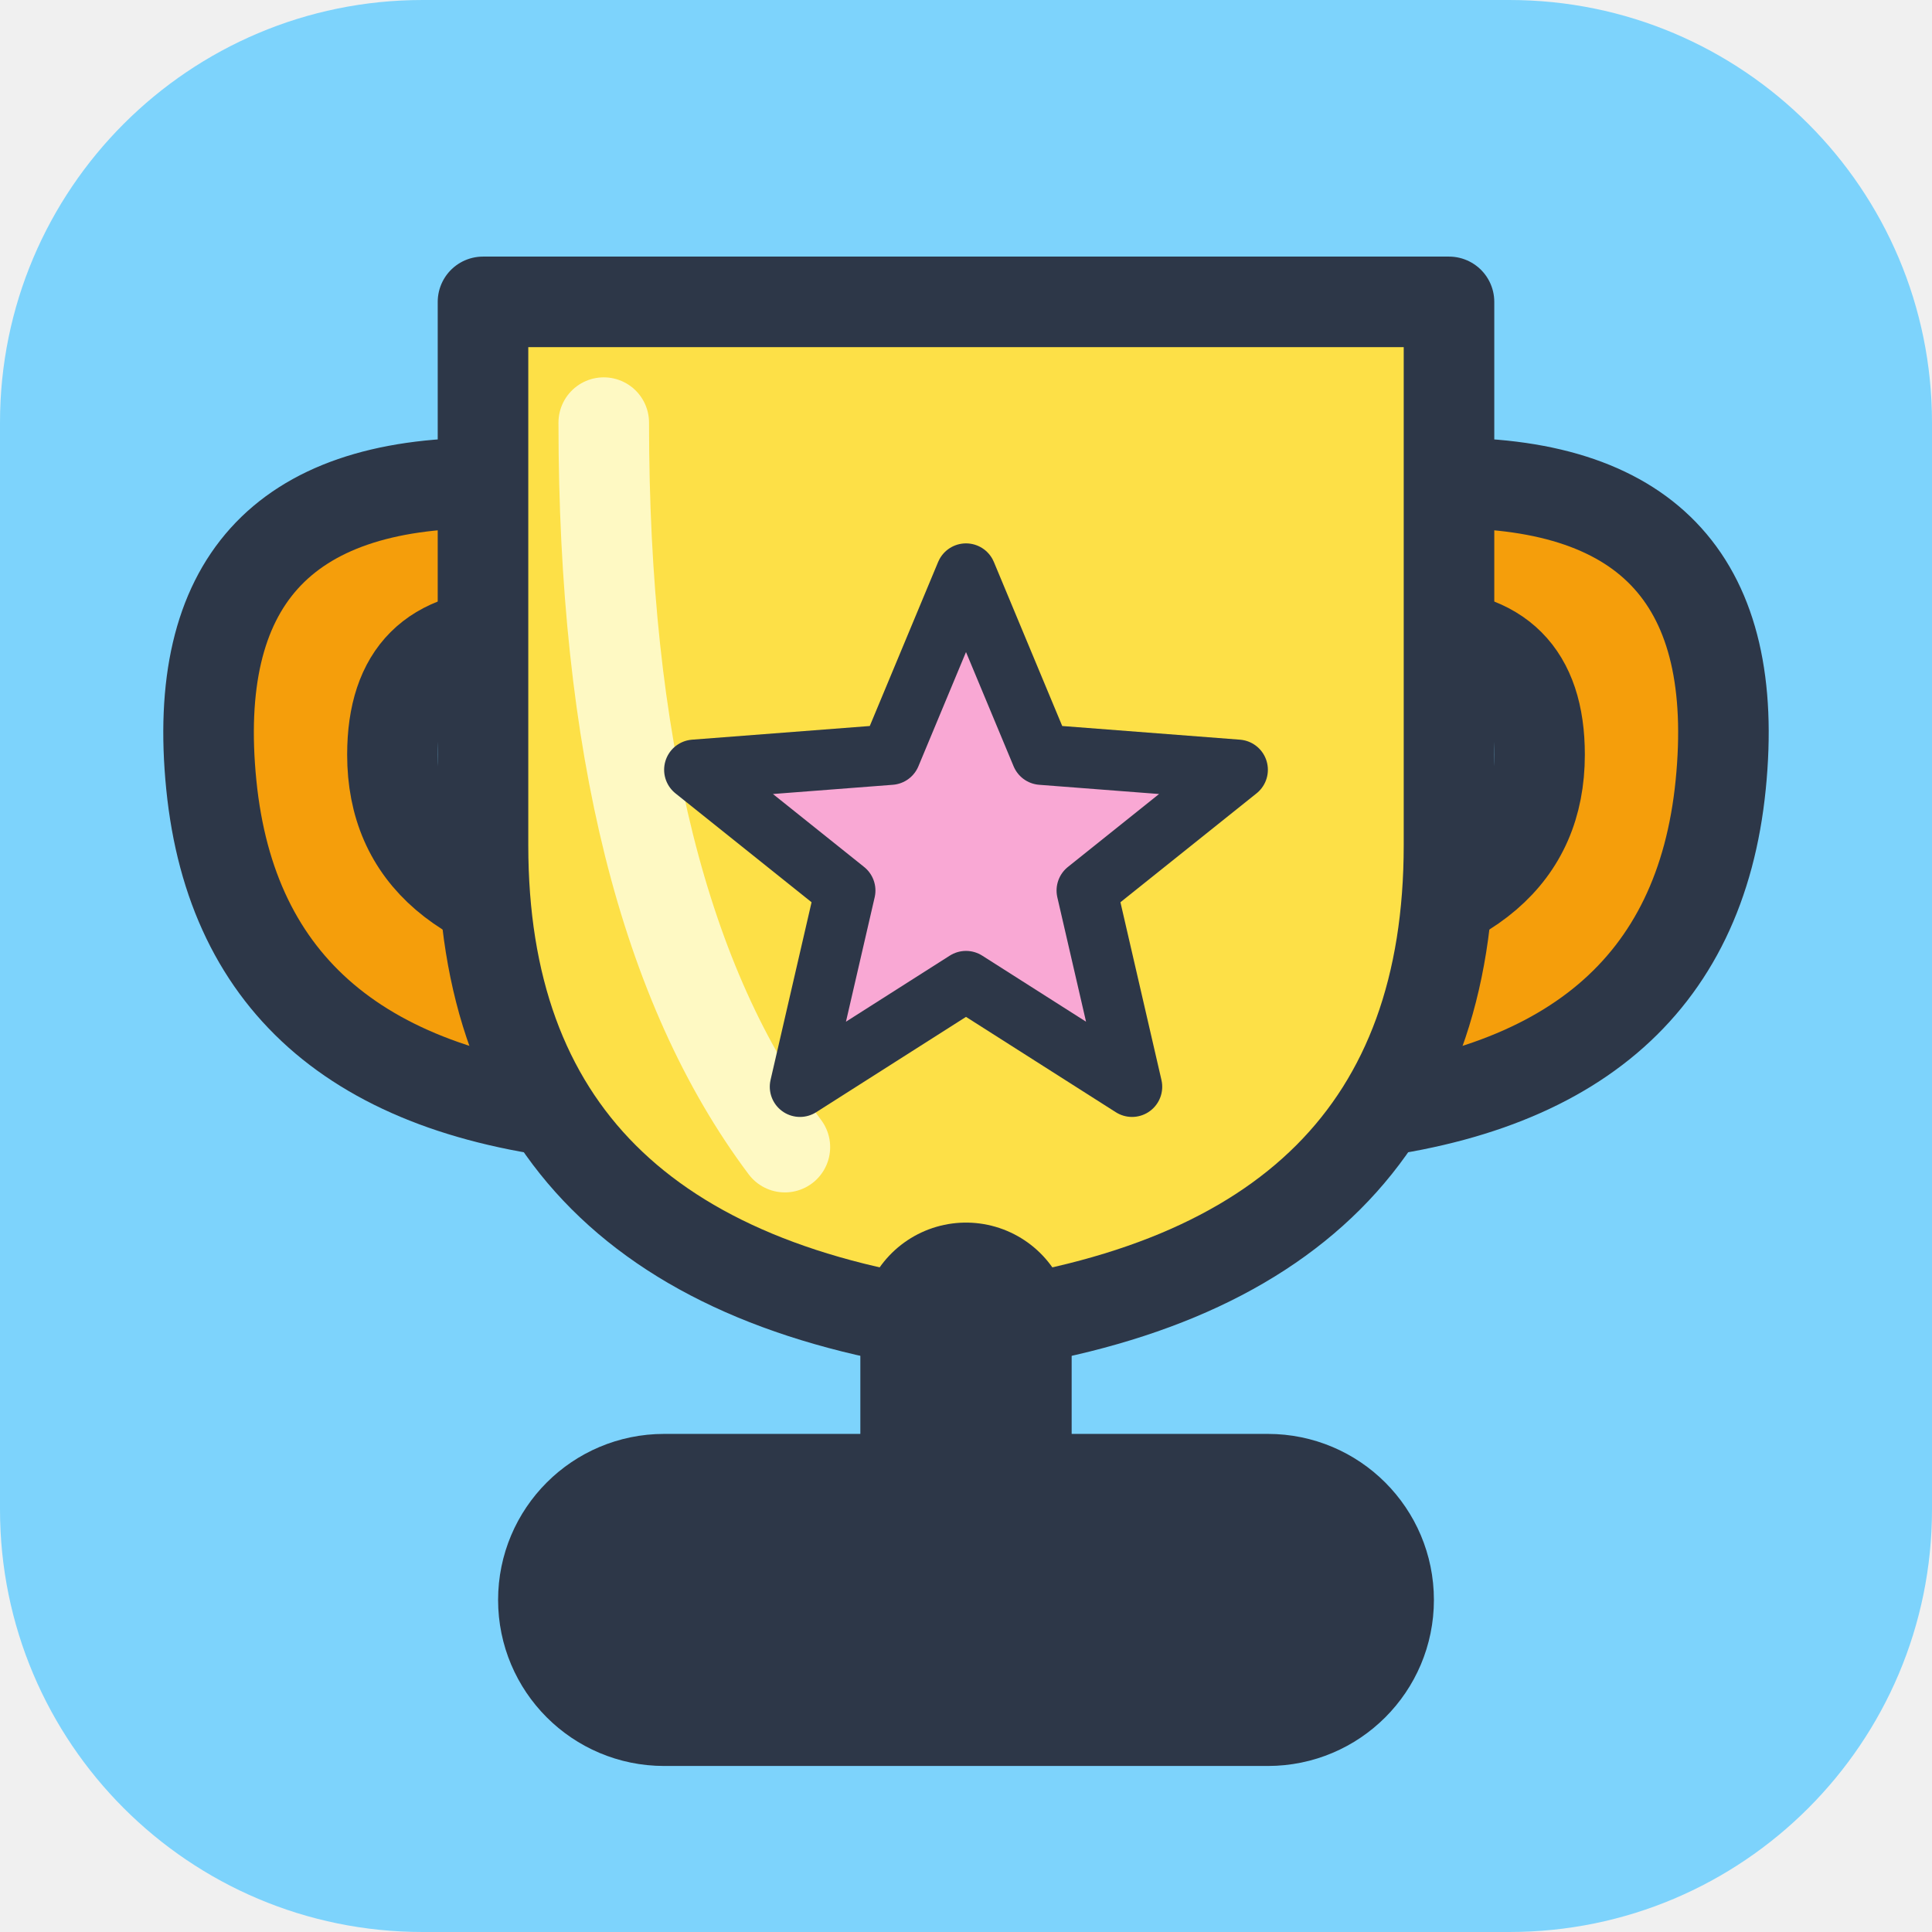
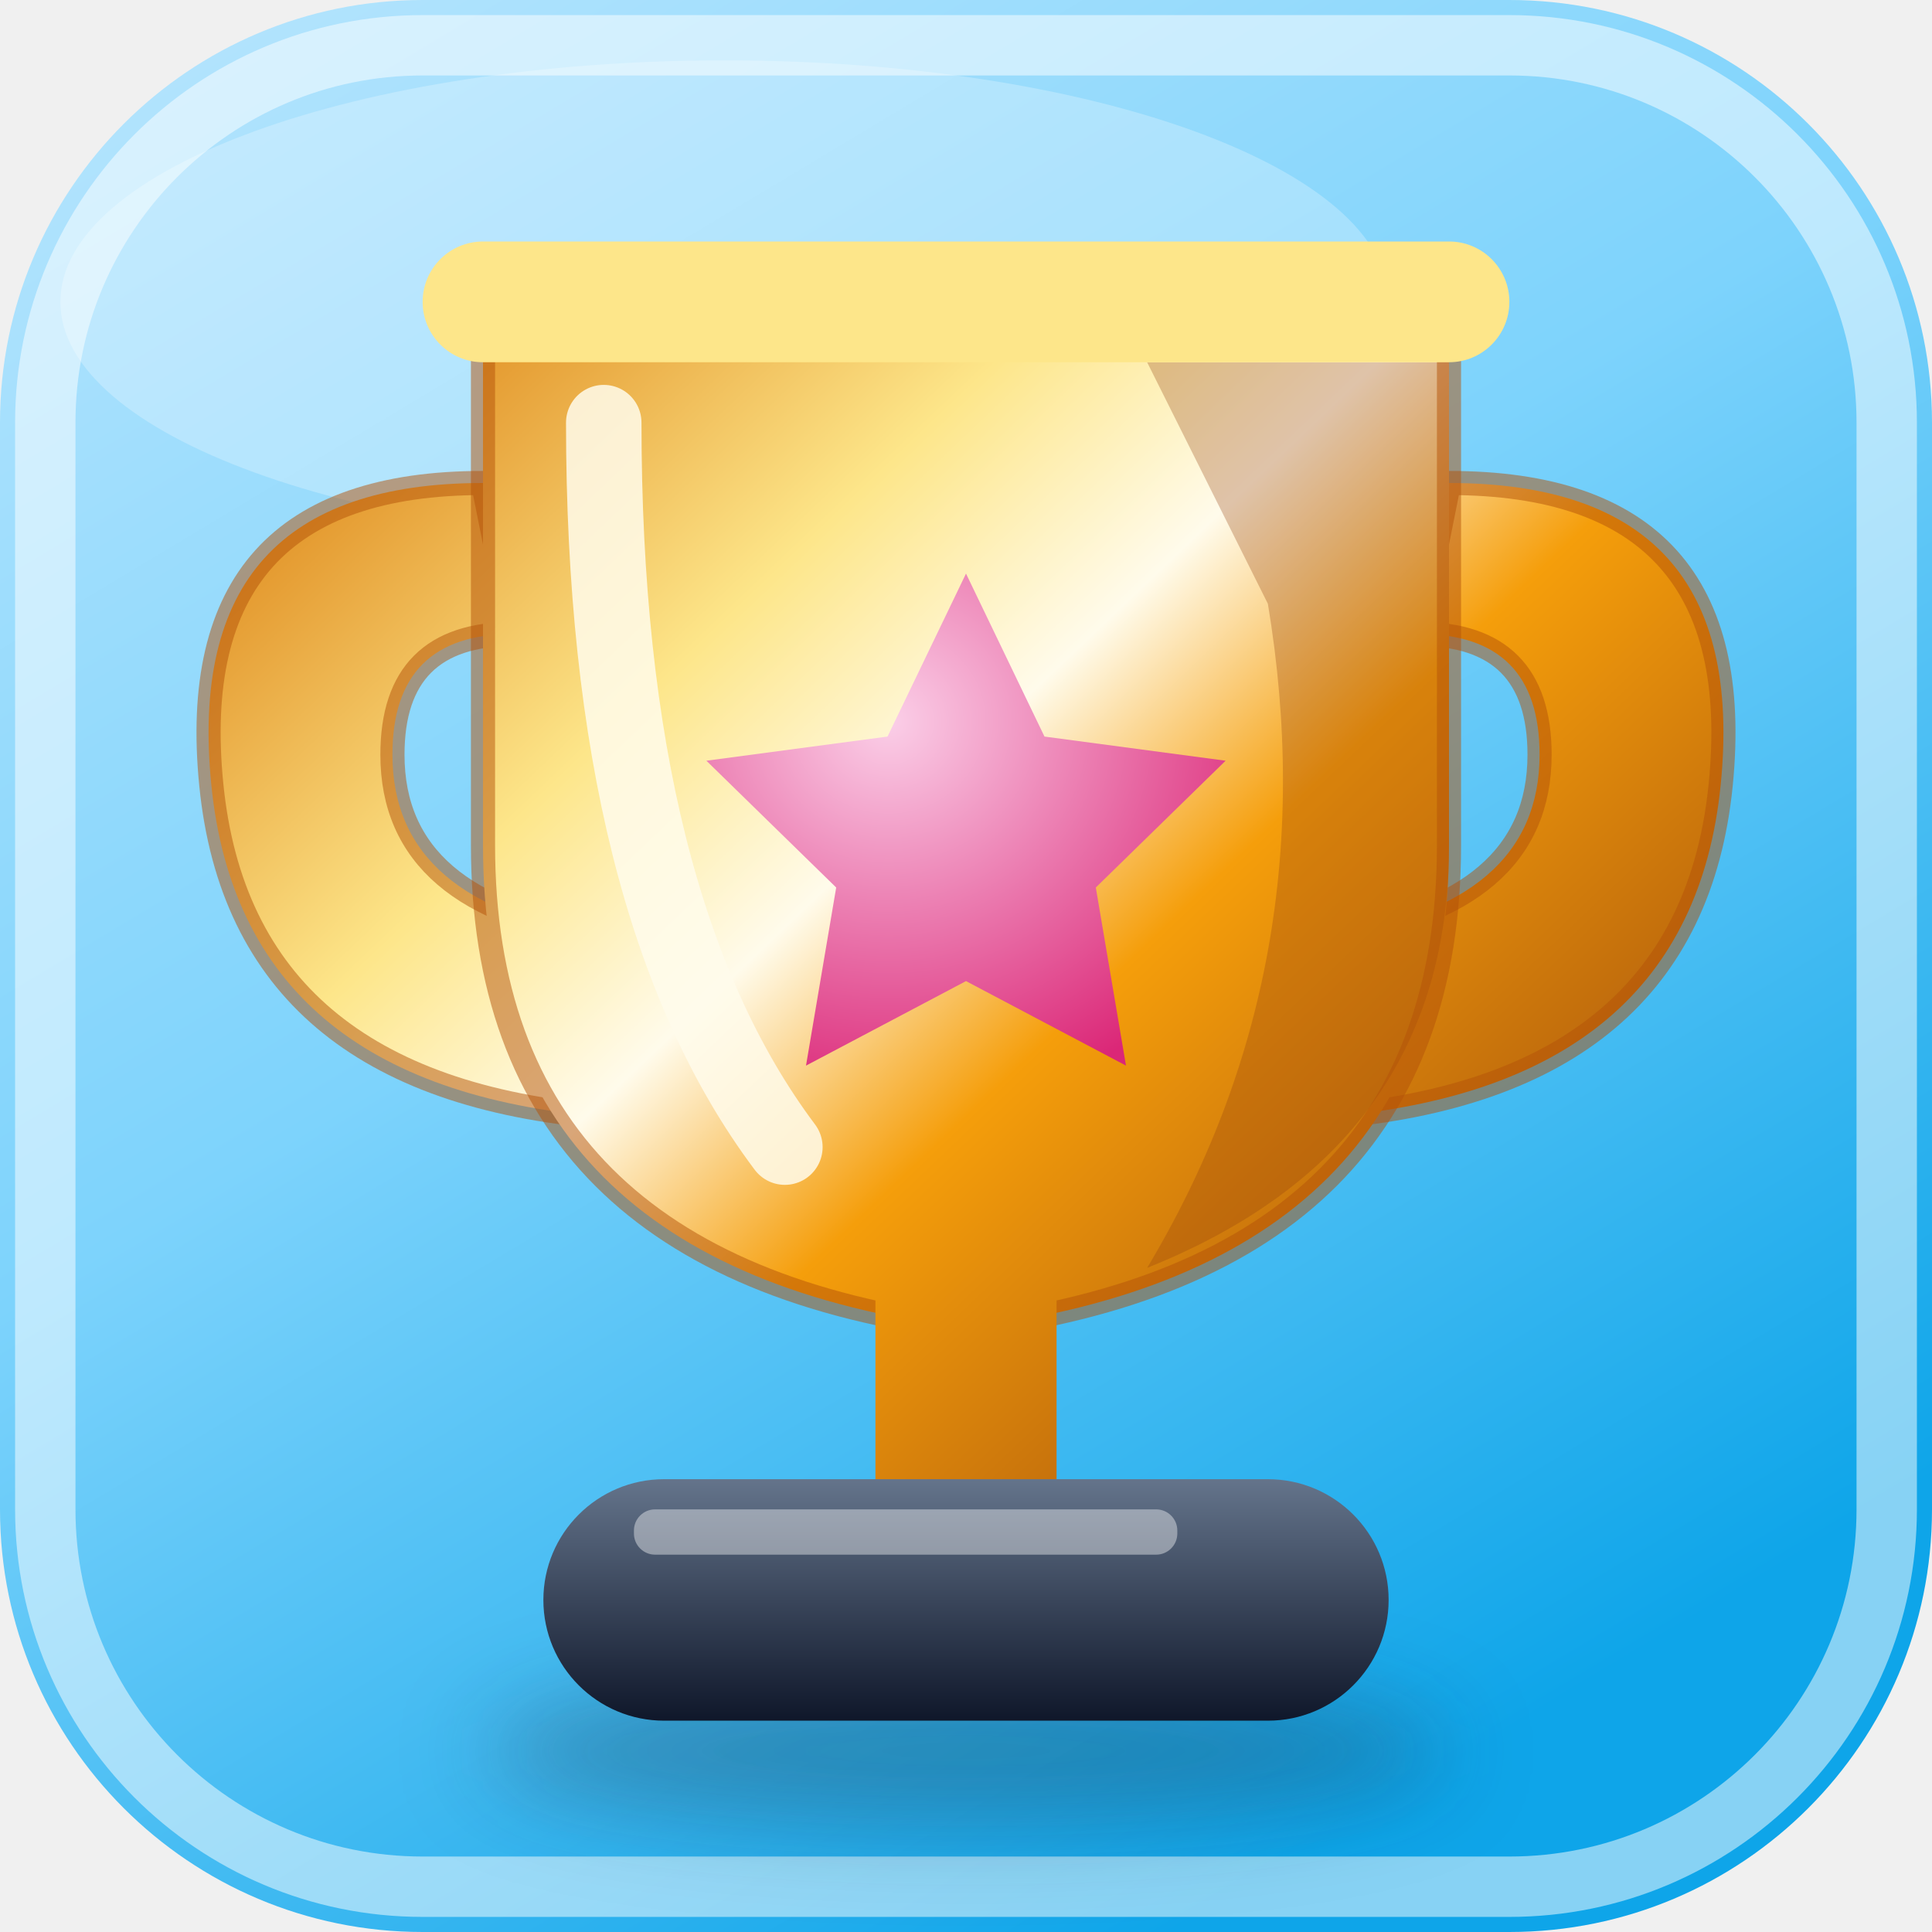
- <svg xmlns="http://www.w3.org/2000/svg" viewBox="0 0 64 64" role="img" aria-labelledby="t">
-   <rect width="64" height="64" rx="14" fill="#7DD3FC" />
-   <g stroke="#2D3748" stroke-width="3" stroke-linejoin="round" stroke-linecap="round">
-     <path d="M16 16Q6 16 7 26Q8 36 20 37V31Q13 30 13 25Q13 21 17 21Z" fill="#F59E0B" />
-     <path d="M48 16Q58 16 57 26Q56 36 44 37V31Q51 30 51 25Q51 21 47 21Z" fill="#F59E0B" />
-     <path d="M16 10H48V28Q48 42 32 44Q16 42 16 28Z" fill="#FDE047" />
-     <path d="M20 14Q20 30 26 38" fill="none" stroke="#FEF9C3" stroke-width="3" />
-     <path d="M32 44V50" stroke-width="7" />
-     <rect x="18" y="49" width="28" height="8" rx="4" fill="#2D3748" />
-     <path d="M32 19L34.5 25L41 25.5L36 29.5L37.5 36L32 32.5L26.5 36L28 29.5L23 25.5L29.5 25Z" fill="#F9A8D4" stroke-width="2" />
-   </g>
+ <svg xmlns="http://www.w3.org/2000/svg" viewBox="0 0 64 64" role="img" aria-labelledby="favicon-t">
+   <defs>
+     <filter id="favicon-blur" x="-30%" y="-80%" width="160%" height="260%">
+       <feGaussianBlur stdDeviation="1.5" />
+     </filter>
+     <linearGradient id="favicon-sky" x1="0" y1="0" x2="0.6" y2="1">
+       <stop offset="0" stop-color="#BAE6FD" />
+       <stop offset="0.5" stop-color="#7DD3FC" />
+       <stop offset="1" stop-color="#0EA5E9" />
+     </linearGradient>
+     <linearGradient id="favicon-gold" x1="12" y1="8" x2="52" y2="50" gradientUnits="userSpaceOnUse">
+       <stop offset="0" stop-color="#D97706" />
+       <stop offset="0.3" stop-color="#FDE68A" />
+       <stop offset="0.45" stop-color="#FFFBEB" />
+       <stop offset="0.6" stop-color="#F59E0B" />
+       <stop offset="1" stop-color="#92400E" />
+     </linearGradient>
+     <linearGradient id="favicon-dark" x1="0" y1="0" x2="0" y2="1">
+       <stop offset="0" stop-color="#64748B" />
+       <stop offset="1" stop-color="#0F172A" />
+     </linearGradient>
+     <radialGradient id="favicon-pink" cx="0.35" cy="0.3" r="0.8">
+       <stop offset="0" stop-color="#FBCFE8" />
+       <stop offset="1" stop-color="#DB2777" />
+     </radialGradient>
+   </defs>
+   <rect width="64" height="64" rx="14" fill="url(#favicon-sky)" />
+   <rect x="1.5" y="1.5" width="61" height="61" rx="12.5" fill="none" stroke="#fff" stroke-opacity=".5" stroke-width="2" />
+   <ellipse cx="24" cy="10" rx="22" ry="8" fill="#fff" opacity=".25" />
+   <ellipse cx="32" cy="58" rx="16" ry="2.5" fill="#1E293B" opacity="0.3" filter="url(#favicon-blur)" />
+   <path d="M16 16Q6 16 7 26Q8 36 20 37V31Q13 30 13 25Q13 21 17 21Z M48 16Q58 16 57 26Q56 36 44 37V31Q51 30 51 25Q51 21 47 21Z" fill="url(#favicon-gold)" stroke="#B45309" stroke-width=".8" stroke-opacity=".5" />
+   <path d="M16 10H48V28Q48 42 32 44Q16 42 16 28Z" fill="url(#favicon-gold)" />
+   <path d="M38 12H48V28Q48 38 38 42Q44 32 42 20Z" fill="#92400E" opacity=".3" />
+   <path d="M20 14Q20 30 26 38" fill="none" stroke="#FFFBEB" stroke-width="2.5" stroke-linecap="round" stroke-linejoin="round" opacity="0.85" />
+   <path d="M16 10H48V28Q48 42 32 44Q16 42 16 28Z" fill="none" stroke="#B45309" stroke-width=".8" stroke-opacity=".5" />
+   <rect x="14" y="8" width="36" height="4" rx="2" fill="#FDE68A" />
+   <rect x="29" y="43" width="6" height="7" fill="url(#favicon-gold)" />
+   <rect x="18" y="49" width="28" height="8" rx="4" fill="url(#favicon-dark)" />
+   <rect x="21" y="50" width="18" height="1.5" rx=".7" fill="#fff" opacity=".4" />
+   <path d="M32 19L34.6 24.4L40.6 25.2L36.3 29.4L37.3 35.3L32 32.5L26.7 35.3L27.7 29.4L23.4 25.2L29.4 24.4Z" fill="url(#favicon-pink)" />
</svg>
